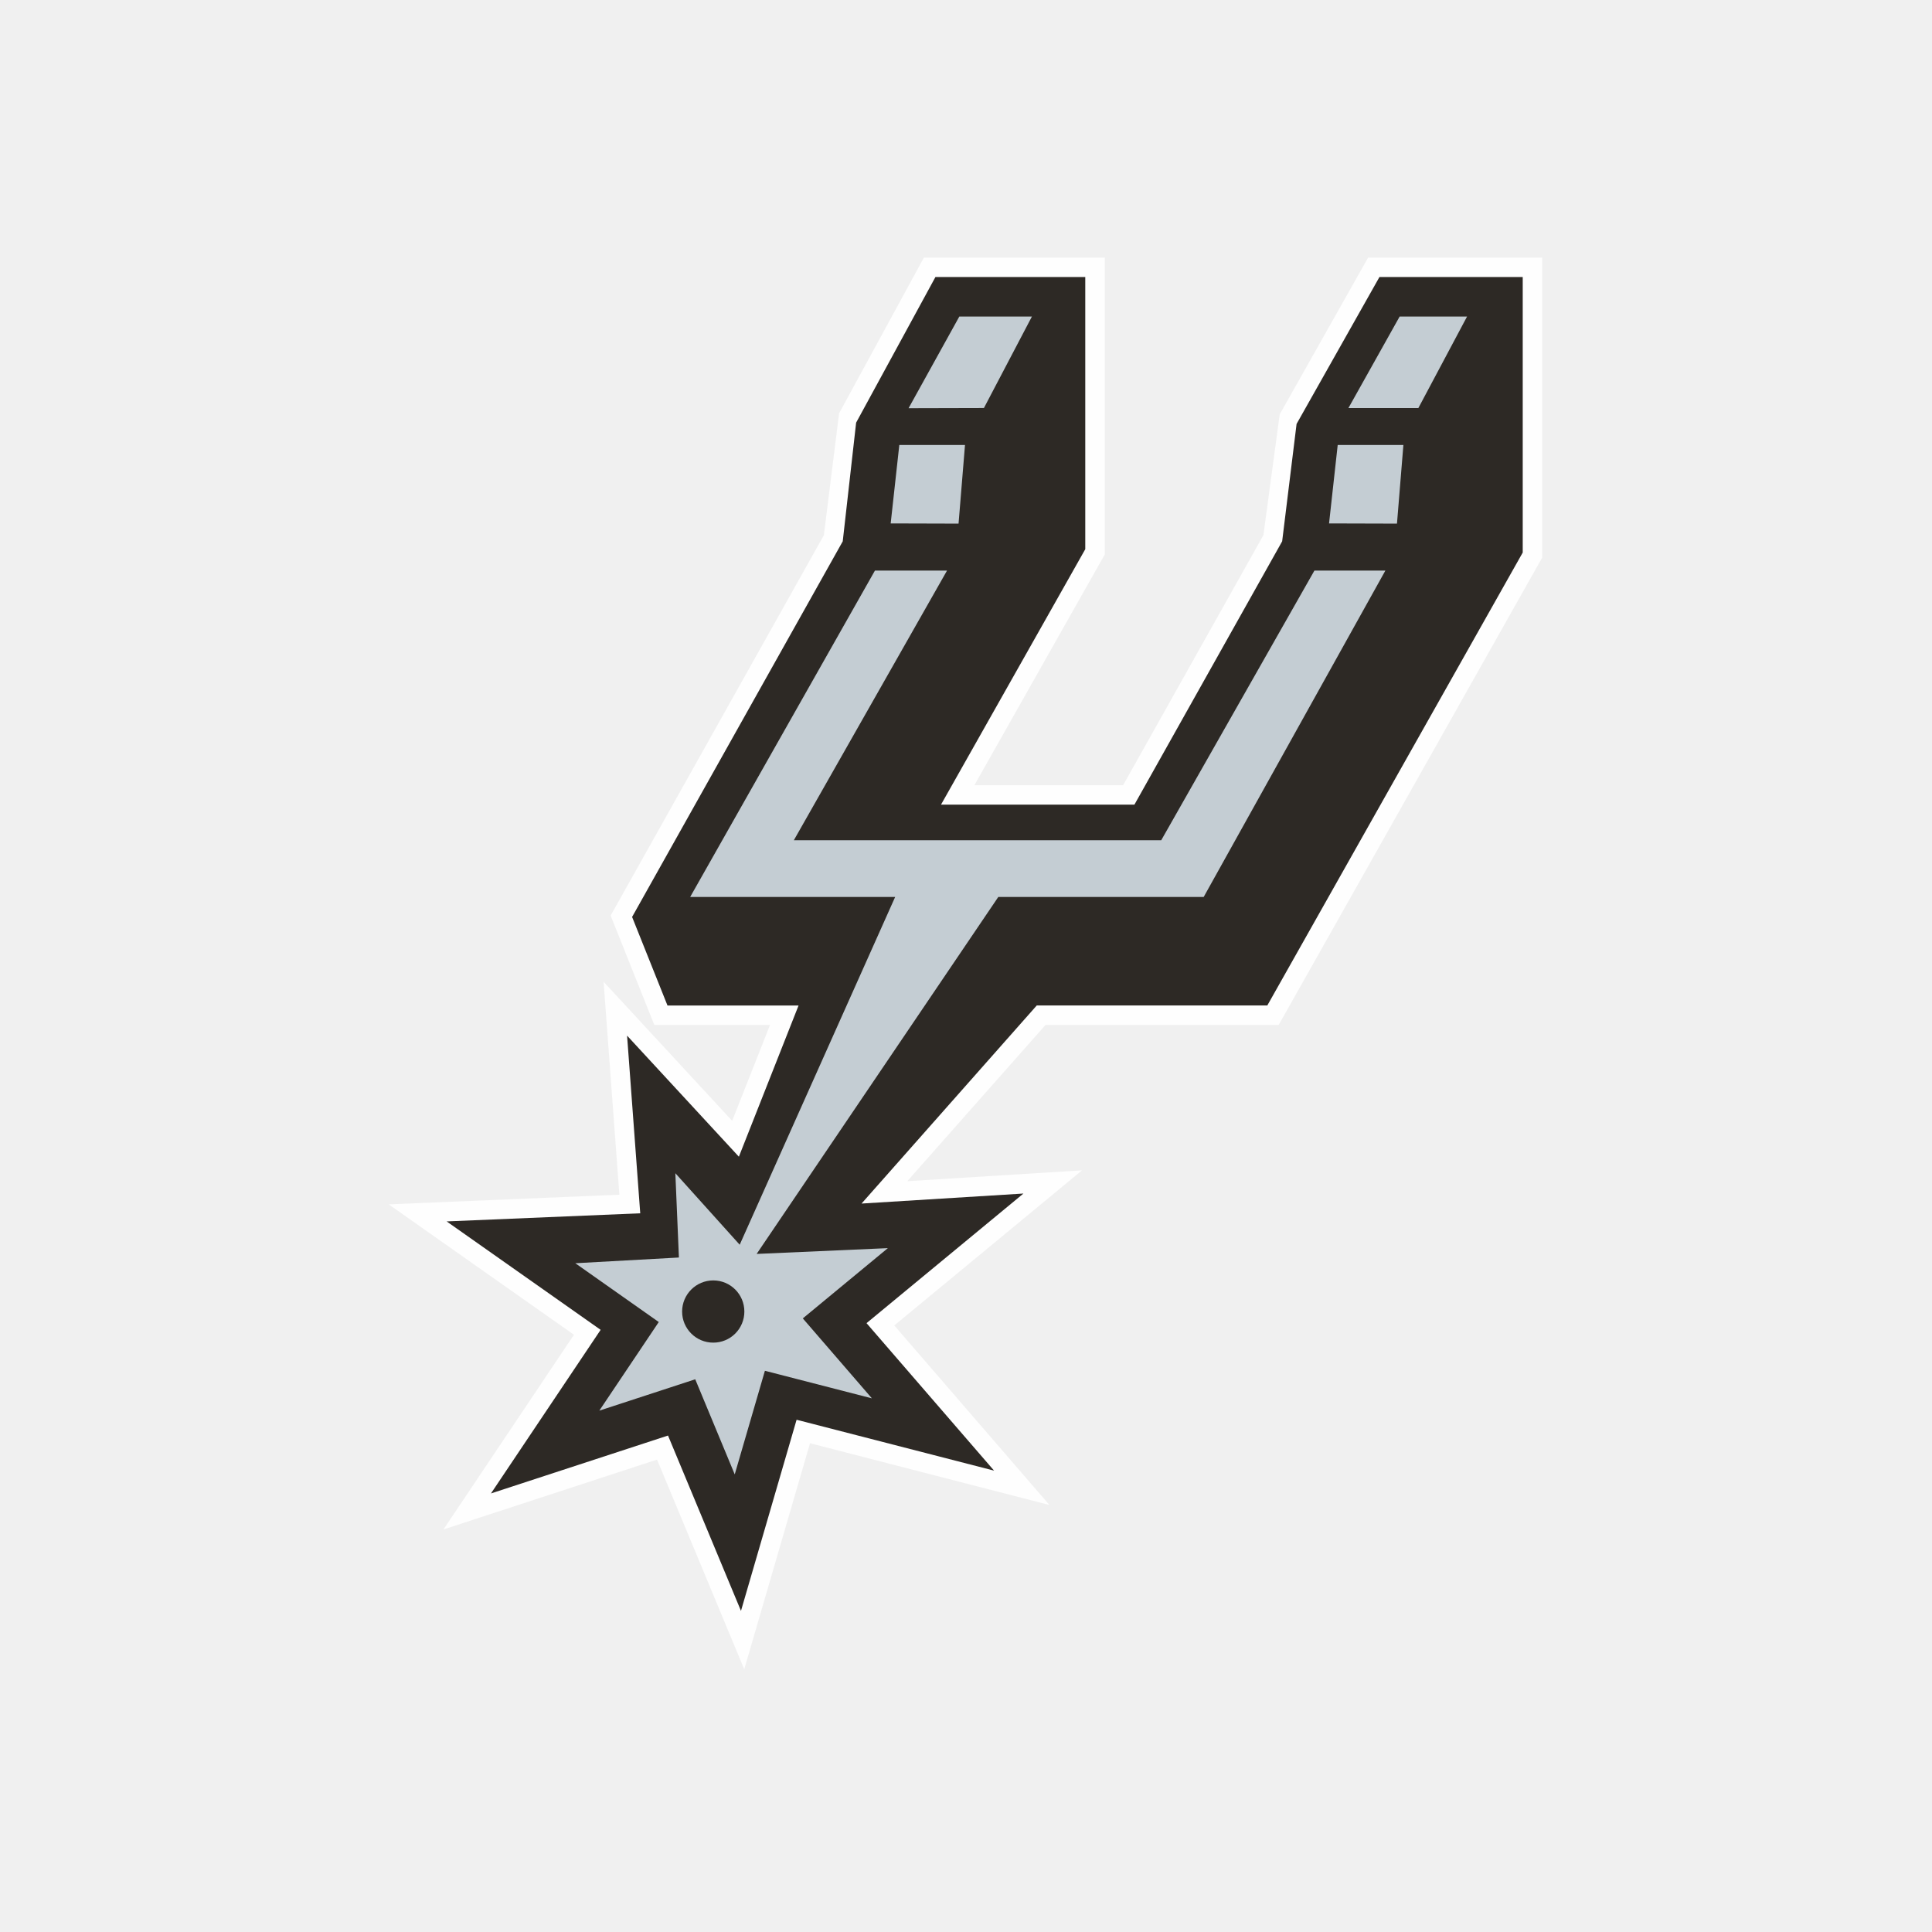
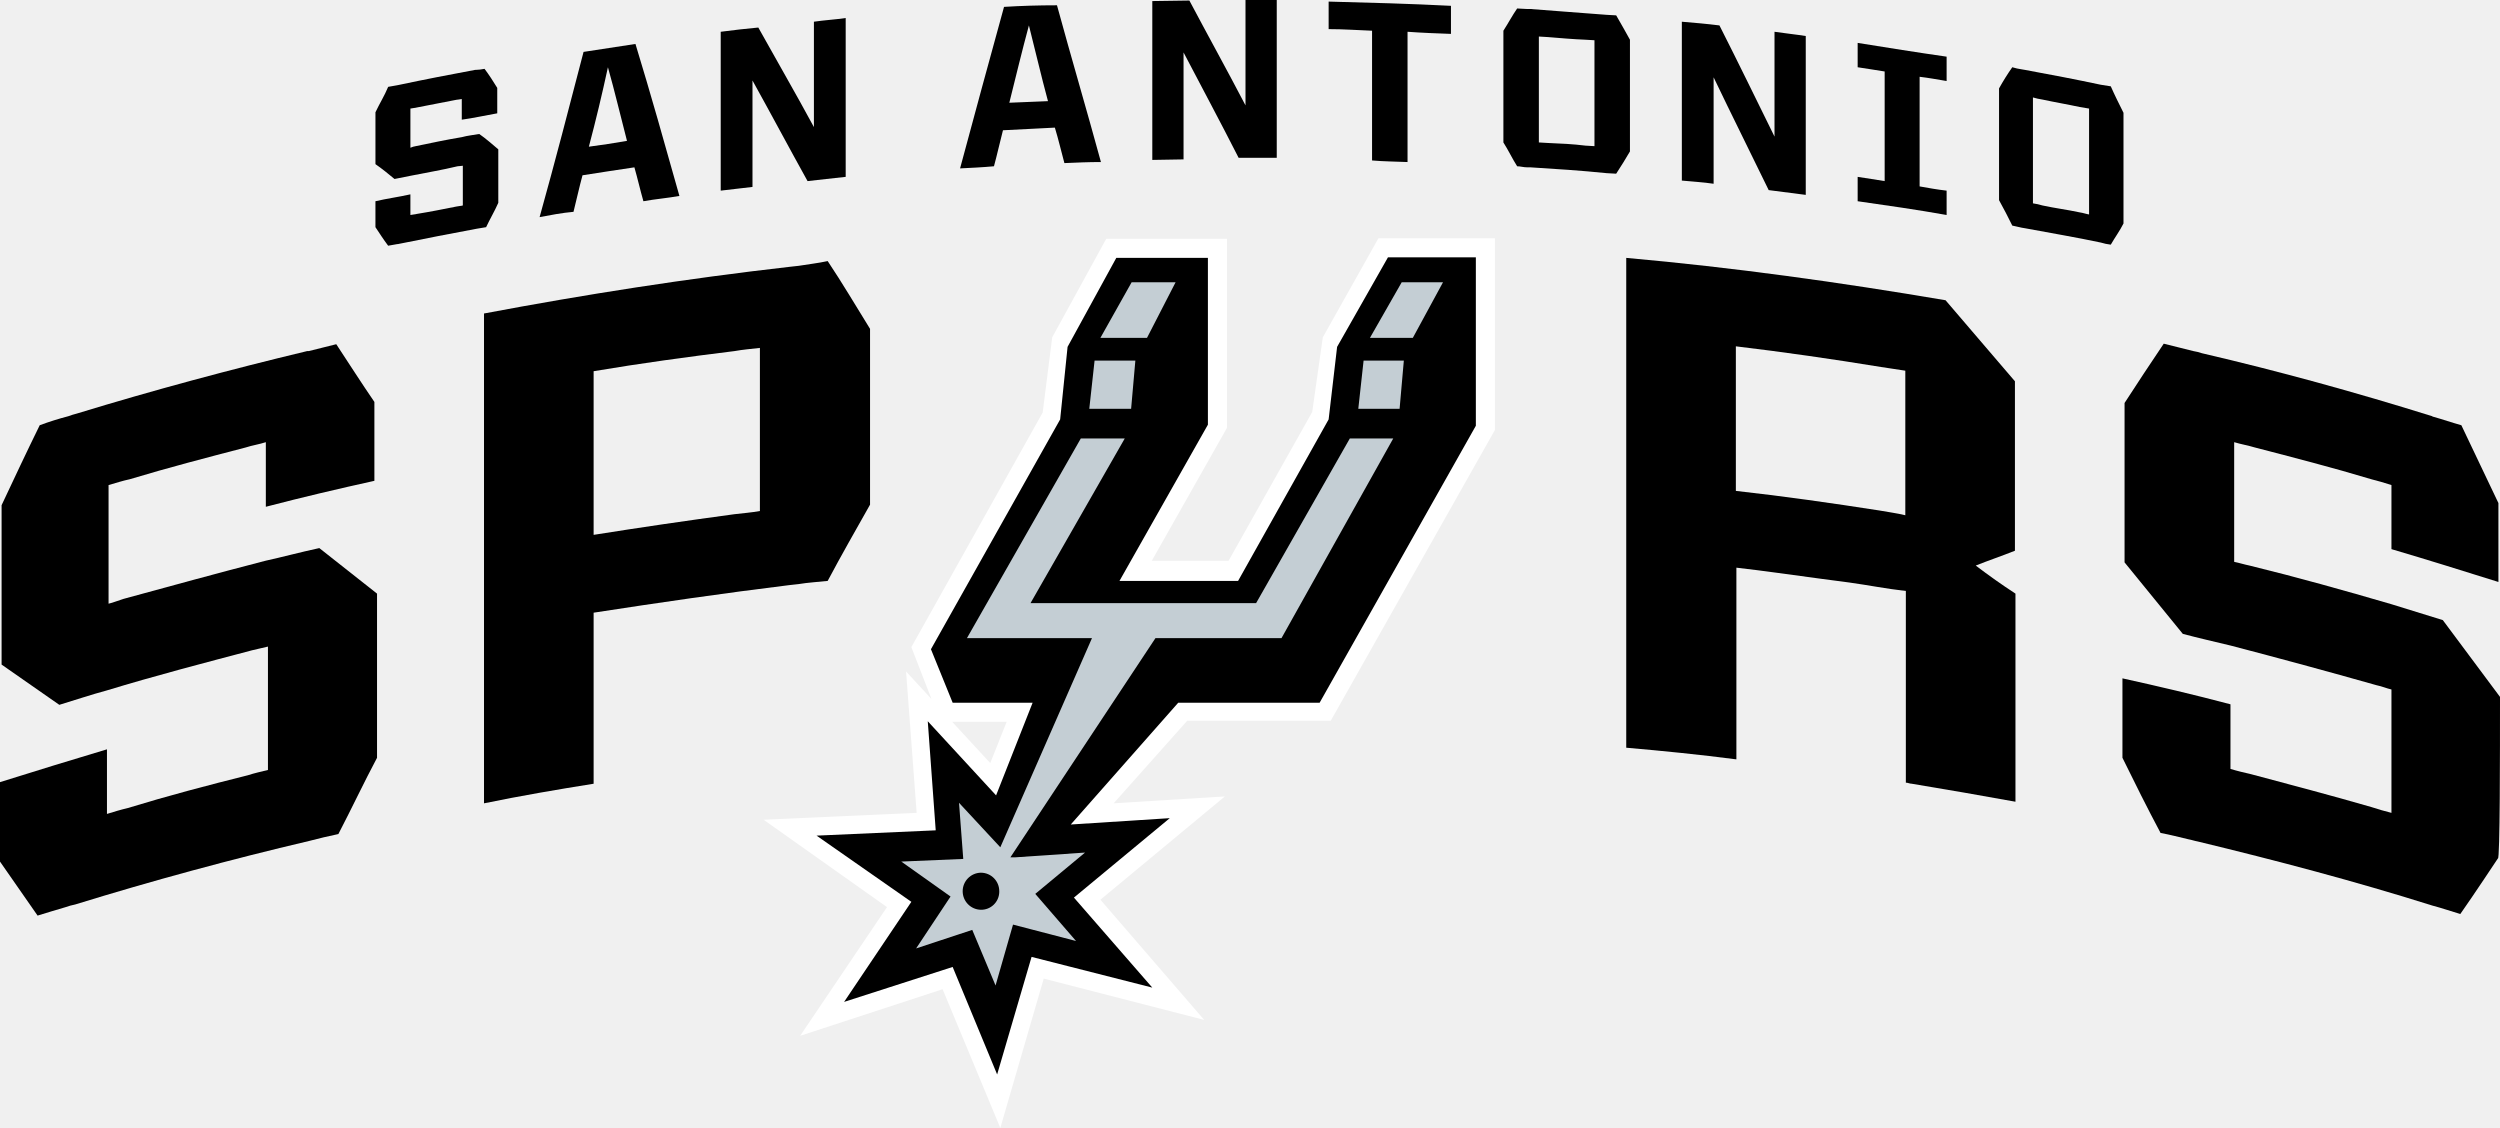
- <svg xmlns="http://www.w3.org/2000/svg" xmlnsXlink="http://www.w3.org/1999/xlink" width="100" height="100" viewBox="0 0 150 150" fill="none" fillRule="evenodd" role="img" aria-describedby="title">
-   <g fillRule="evenodd">
-     <g fill="#fefefe">
-       <path d="M106.22 20l-6.863 12.17-1.266 9.38-10.894 19.414H75.65l10.13-17.926V20H71.732l-6.585 12.09-1.182 9.465L47.41 71.085l3.39 8.49h8.985l-2.94 7.447-9.983-10.8 1.227 16.535-17.907.75 14.38 10.123-10.13 15.114 16.58-5.422 6.77 16.28 5.108-17.55 18.588 4.795-12.046-13.94 14.575-12.04-13.568.842 10.737-12.136h18.103l20.455-36.28V20z" />
-       <path d="M107.1 21.508l-6.434 11.406-1.12 9.115-11.47 20.443H73.06l11.2-19.833v-21.13H72.626L66.47 32.814l-1.04 9.215-16.354 29.163 2.747 6.874H62l-4.634 11.74-8.68-9.4L49.708 94.2l-15.03.63 11.955 8.418-8.515 12.703 13.746-4.496 5.665 13.614 4.318-14.84 15.332 3.95-9.902-11.45L79.46 92.666l-12.57.778 13.604-15.38h17.9L118.224 42.9V21.508z" />
- {' '}
-     <path d="M107.1 22.586V21.51v1.077z" />
-     </g>
-     <path fill="#2d2925" d="M107.1 21.508l-6.434 11.406-1.12 9.115-11.47 20.443H73.06l11.2-19.833v-21.13H72.626L66.47 32.814l-1.04 9.215-16.354 29.163 2.747 6.874H62l-4.634 11.74-8.68-9.4L49.708 94.2l-15.03.63 11.955 8.418-8.515 12.703 13.746-4.496 5.665 13.614 4.318-14.84 15.332 3.95-9.902-11.45L79.46 92.666l-12.57.778 13.604-15.38h17.9L118.224 42.9V21.508z" />
-     <path d="M104.692 31.68h5.43l3.78-7.103h-5.234zm-34.15.012l5.85-.015 3.727-7.103-5.638.003zm-1.39 8.946l5.27.015.5-6.104h-5.1zm34.035 0l5.274.015.498-6.104h-5.1zm-47.81 63.604c-1.336 0-2.418-1.08-2.418-2.414a2.42 2.42 0 0 1 2.418-2.417c1.336 0 2.415 1.08 2.415 2.417a2.41 2.41 0 0 1-2.415 2.414zm46.68-59.952l-11.9 20.947H61.633L73.527 44.3H67.93L53.585 69.64H69.5l-12.07 27-4.996-5.552.277 6.545-8.044.444 6.48 4.565-4.616 6.88 7.447-2.435 3.066 7.384 2.343-8.044 8.307 2.14-5.364-6.207 6.603-5.455-10.188.45L77.507 69.64h15.947L107.56 44.3h-5.503z" fill="#c4cdd3" />
-   </g>
+ <svg xmlns="http://www.w3.org/2000/svg" height="173.88" width="385.393" version="1.1" viewBox="0 0 385.393 173.88">
+   <path d="M146.778,111.267h8.408l-2.531,6.367Zm-10.041,28.572-13.388,19.837,21.959-7.184,8.898,21.388,6.694-23.021,24.735,6.367L169.635,138.696,188.819,122.777l-17.143,1.061,11.347-12.735h22.123l25.306-44.817V36.735H212.493l-8.572,15.266-1.633,11.51L189.39,86.45H177.554l11.592-20.49V36.817H170.533l-8.327,15.184-1.469,11.592L140.492,99.757l3.102,8-3.918-4.245,1.633,21.796-23.592,1.061Z" fill="#fff" />
+   <path d="M40.899,86.45c-7.265,1.878-14.694,3.918-21.878,5.878-.816.245-1.551.571-2.286.735v-18.286c1.143-.327,2.122-.653,3.265-.898,5.959-1.796,11.919-3.347,17.878-4.898.98-.327,2.122-.49,3.102-.816v9.959C46.613,76.654,52.164,75.348,57.715,74.123V61.96c-1.959-2.857-3.837-5.796-5.878-8.898-1.388.327-2.857.735-4.245,1.061h-.245C35.429,56.98,23.592,60.164,11.837,63.756a11.623,11.623,0,0,0-1.306.408,45.738,45.738,0,0,0-4.408,1.388C4.082,69.715,2.122,73.879.245,77.879v24.572c2.939,2.041,5.878,4.082,8.898,6.204,2.449-.735,4.816-1.551,7.265-2.204,7.51-2.286,15.021-4.245,22.449-6.204.816-.163,1.633-.408,2.449-.571v19.021c-.98.245-2.122.49-3.102.816-6.204,1.551-12.408,3.184-18.531,5.061-1.061.245-2.122.571-3.184.898v-9.959c-5.469,1.633-11.021,3.347-16.49,5.061v12.245c1.959,2.776,3.837,5.551,5.796,8.327,1.388-.408,2.857-.898,4.327-1.306a9.871,9.871,0,0,1,1.469-.408c11.919-3.674,23.919-6.939,36.082-9.796,1.551-.408,2.939-.735,4.49-1.061,2.041-3.918,3.918-7.918,5.959-11.755V91.511c-2.939-2.286-5.959-4.735-8.898-7.021C46.205,85.144,43.511,85.879,40.899,86.45Z" />
+   <path d="M385.393,107.43c-2.939-3.918-5.878-7.918-8.816-11.837-2.612-.816-5.306-1.633-7.918-2.449-7.265-2.122-14.531-4.163-21.878-5.959-.816-.163-1.551-.408-2.367-.571V68.164c1.061.327,2.122.49,3.184.816,5.959,1.551,12,3.102,17.959,4.898.98.245,2.122.571,3.102.898v9.878c5.551,1.633,11.021,3.347,16.49,5.061V77.552c-1.878-4-3.837-8-5.714-12-1.469-.408-2.857-.898-4.327-1.306-.082,0-.082,0-.163-.082-11.755-3.674-23.592-6.939-35.511-9.714a7.641,7.641,0,0,0-1.306-.327c-1.551-.408-3.02-.735-4.571-1.143-2.041,3.02-4.082,6.123-6.041,9.143V86.695c3.02,3.674,5.959,7.347,8.98,11.021,2.449.653,4.98,1.225,7.347,1.796q11.265,2.939,22.531,6.123c.816.163,1.551.49,2.286.653v19.021c-.98-.245-2.122-.571-3.102-.898-6.204-1.796-12.408-3.429-18.531-5.061-1.061-.245-2.122-.49-3.184-.816V108.573c-5.551-1.469-11.102-2.776-16.653-4V116.818c1.878,3.837,3.837,7.755,5.878,11.592,1.388.245,2.939.653,4.327.98.49.082.898.245,1.388.327,12.163,2.939,24.245,6.123,36.164,9.878,1.551.408,2.939.898,4.327,1.306,1.959-2.776,5.796-8.572,5.796-8.572C385.393,132.655,385.393,115.838,385.393,107.43Z" />
+   <path d="M117.144,57.47V78.777c-1.388.245-2.531.327-3.918.49-7.265.98-14.531,2.041-21.715,3.184V57.225c7.265-1.225,14.449-2.204,21.715-3.102,1.388-.245,2.531-.327,3.918-.49Zm5.959-16.49c-.571.082-.898.082-1.469.163-15.755,1.796-31.429,4.245-47.021,7.184v75.511c5.551-1.143,11.265-2.122,16.898-3.02V94.45c10.041-1.551,20.164-3.02,30.123-4.245.571-.082.898-.082,1.469-.163,1.469-.245,3.02-.327,4.49-.49,2.122-4,4.327-7.837,6.531-11.755V50.695c-2.122-3.429-4.245-7.021-6.531-10.449-1.469.327-3.02.49-4.49.735Z" />
+   <path d="M289.718,78.695c-7.347-1.143-14.776-2.204-22.123-3.02V53.389c7.51.898,14.857,1.959,22.368,3.184,1.224.163,2.531.408,3.755.571v22.286C292.412,79.103,291.024,78.94,289.718,78.695Zm14.857,8.49c2.041-.816,4-1.469,6.041-2.286V58.776c-3.592-4.163-7.102-8.327-10.694-12.49-16.327-2.776-32.735-5.061-49.225-6.531v75.511c5.633.49,11.347,1.061,16.98,1.796V87.511c4.327.49,8.735,1.143,13.061,1.714,1.388.163,2.939.408,4.327.571,2.939.408,5.796.98,8.735,1.306v29.551c.327,0,.571.163.898.163,5.388.898,10.612,1.796,16,2.776V91.511C308.576,90.124,306.617,88.736,304.576,87.185Z" />
+   <path d="M71.185,21.143c-2.449.408-4.735.898-7.102,1.388a3.11,3.11,0,0,0-.816.245v-6.041c.327-.082.735-.082.98-.163,1.959-.408,3.918-.735,5.878-1.143.327-.082.735-.082,1.061-.163v3.184c1.796-.245,3.592-.653,5.469-.98V13.551c-.653-1.061-1.225-1.959-1.959-2.939a8.043,8.043,0,0,1-1.388.163h-.082c-3.918.735-7.755,1.469-11.592,2.286a3.536,3.536,0,0,1-.408.082c-.49.082-.98.163-1.388.245-.571,1.388-1.306,2.531-1.959,3.918v8c1.061.735,1.959,1.469,2.939,2.286l2.449-.49c2.449-.49,4.898-.898,7.265-1.469.327,0,.571-.082.816-.082v6.123c-.245.082-.653.082-.98.163-2.041.408-4.082.816-6.123,1.143-.245.082-.653.082-.98.163V29.96c-1.796.408-3.674.653-5.388,1.061V35.021c.653.98,1.225,1.878,1.959,2.857.49-.082.898-.163,1.388-.245.245,0,.327-.082.49-.082,4-.816,7.837-1.551,11.755-2.286.49-.082,1.061-.163,1.469-.245.571-1.225,1.306-2.449,1.878-3.755v-8.245c-.98-.816-1.878-1.633-2.939-2.367C72.981,20.817,72.083,20.898,71.185,21.143Z" />
+   <path d="M90.777,22.613q1.592-6,2.939-12.245c1.061,3.755,1.959,7.592,2.939,11.347C94.777,22.041,92.736,22.368,90.777,22.613ZM89.96,8c-2.204,8.49-4.408,16.98-6.776,25.47,1.714-.327,3.429-.653,5.225-.816.49-1.959.898-3.837,1.388-5.633,2.612-.408,5.225-.816,8-1.225.49,1.714.898,3.51,1.388,5.225,1.796-.327,3.755-.49,5.551-.816-2.204-7.837-4.408-15.674-6.776-23.429-2.694.408-5.306.816-8,1.224Z" />
+   <path d="M125.471,19.592c-2.776-5.143-5.714-10.204-8.572-15.347-1.878.163-3.837.408-5.796.653V29.388c1.633-.163,3.265-.408,4.898-.571V12.408c2.857,5.143,5.633,10.368,8.49,15.51,1.959-.245,3.837-.408,5.878-.653V2.776c-1.633.245-3.265.327-4.898.571Z" />
+   <path d="M155.594,15.837c.98-3.918,1.959-8,3.02-11.919.98,3.837,1.878,7.755,2.939,11.674C159.512,15.674,157.553,15.755,155.594,15.837Zm-.816-14.776c-2.286,8.327-4.571,16.653-6.776,24.898,1.714-.082,3.429-.163,5.225-.327.49-1.796.898-3.674,1.388-5.551,2.694-.163,5.388-.245,8-.408.571,1.878.98,3.674,1.469,5.469,1.878-.082,3.755-.163,5.633-.163-2.204-8.082-4.571-16.082-6.776-24.164-2.857,0-5.551.082-8.163.245Z" />
+   <path d="M192.003,16.245c-2.857-5.469-5.796-10.776-8.653-16.163-1.878,0-3.837.082-5.714.082V24.653c1.633,0,3.184-.082,4.816-.082V8.082c2.857,5.469,5.714,10.776,8.49,16.245h5.878V0H192.003Z" />
+   <path d="M204.819,4.49c2.286,0,4.49.163,6.694.245V24.735c1.796.163,3.674.163,5.469.245V4.898c2.204.163,4.49.245,6.694.327V.898C217.391.571,211.105.408,204.819.245Z" />
+   <path d="M273.636,21.225c-2.857-5.796-5.633-11.51-8.572-17.306-1.959-.245-3.837-.408-5.796-.571V27.837c1.633.163,3.265.245,4.898.49V11.919c2.776,5.796,5.633,11.51,8.49,17.388,1.878.245,3.837.49,5.714.735V5.551c-1.551-.245-3.184-.408-4.816-.653V21.225Z" />
+   <path d="M286.371,10.367c1.469.245,2.776.408,4.163.653v16.898c-1.388-.245-2.694-.408-4.163-.653V31.021c4.571.653,9.143,1.306,13.714,2.122V29.388c-1.469-.163-2.776-.408-4.163-.653V11.837c1.388.163,2.694.408,4.163.653V8.735c-4.571-.653-9.143-1.388-13.714-2.122Z" />
+   <path d="M245.799,7.674V22.531c-.49,0-.898-.082-1.388-.082-1.959-.245-3.837-.327-5.796-.408-.49,0-.898-.082-1.388-.082V5.633c.49,0,.898.082,1.388.082,1.959.163,3.837.327,5.796.408.49,0,.898.082,1.388.082Zm3.347-5.306c-.49,0-.98-.082-1.469-.082-4-.327-7.837-.571-11.755-.898h-.49c-.571,0-1.061-.082-1.551-.082-.735,1.061-1.388,2.286-2.122,3.429V21.959c.735,1.143,1.388,2.531,2.122,3.674.49,0,.98.163,1.551.163h.49c3.918.245,7.755.49,11.755.898.49,0,.98.082,1.469.082.735-1.143,1.469-2.286,2.122-3.429V6.123c-.653-1.225-1.388-2.449-2.122-3.755Z" />
+   <path d="M322.045,18.204V33.062c-.49-.082-.898-.245-1.469-.327-1.878-.408-3.837-.653-5.714-1.061a9.492,9.492,0,0,0-1.469-.327V15.021a9.492,9.492,0,0,0,1.469.327c1.878.408,3.837.735,5.714,1.143.571.082.98.163,1.469.245Zm5.306-.816c-.653-1.306-1.388-2.776-1.959-4.082-.571-.082-1.061-.163-1.551-.245-3.837-.816-7.674-1.551-11.674-2.286-.163,0-.327-.082-.49-.082a9.492,9.492,0,0,1-1.469-.327,35.709,35.709,0,0,0-2.041,3.265V30.858c.735,1.306,1.388,2.612,2.041,3.918.49.082.98.245,1.469.327a2.887,2.887,0,0,1,.49.082c3.918.735,7.837,1.388,11.674,2.204a8.671,8.671,0,0,0,1.551.327c.653-1.143,1.388-2.122,1.959-3.265Z" />
+   <polygon points="163.431 64.654 143.512 100.083 146.859 108.328 159.186 108.328 153.553 122.614 143.022 111.185 144.247 128.002 125.879 128.818 140.492 139.022 130.124 154.451 146.859 149.063 153.716 165.635 159.023 147.512 177.635 152.247 165.553 138.369 180.329 126.124 165.064 127.104 181.635 108.328 203.431 108.328 227.513 65.634 227.513 39.674 213.962 39.674 206.125 53.47 204.819 64.654 190.86 89.552 172.574 89.552 186.207 65.47 186.207 39.756 172.084 39.756 164.574 53.47 163.431 64.654" />
+   <polygon points="222.452 43.511 216.085 43.511 211.187 52.082 217.799 52.082 222.452 43.511" fill="#c4ced4" />
+   <polygon points="181.227 43.511 174.451 43.511 169.635 52.082 176.819 52.082 181.227 43.511" fill="#c4ced4" />
+   <polygon points="168.411 98.205 154.206 130.614 147.839 123.757 148.492 132.41 138.941 132.818 146.533 138.206 141.226 146.206 149.88 143.349 153.472 151.92 156.165 142.533 165.88 145.063 159.594 137.798 167.268 131.43 156.492 132.165 155.757 132.165 178.125 98.369 197.554 98.369 214.779 67.593 208.085 67.593 193.635 92.981 158.859 92.981 173.39 67.593 166.615 67.593 149.063 98.369 168.411 98.369 168.411 98.205" fill="#c4ced4" />
+   <polygon points="175.023 55.593 168.737 55.593 167.921 63.021 174.37 63.021 175.023 55.593" fill="#c4ced4" />
+   <polygon points="216.411 55.593 210.207 55.593 209.391 63.021 215.758 63.021 216.411 55.593" fill="#c4ced4" />
+   <path d="M151.186,140.247a2.79,2.79,0,0,0,2.857-2.721q.002-.068,0-.136a2.839,2.839,0,0,0-2.822-2.857q-.018-0-.036,0a2.858,2.858,0,0,0,0,5.714Z" />
</svg>
